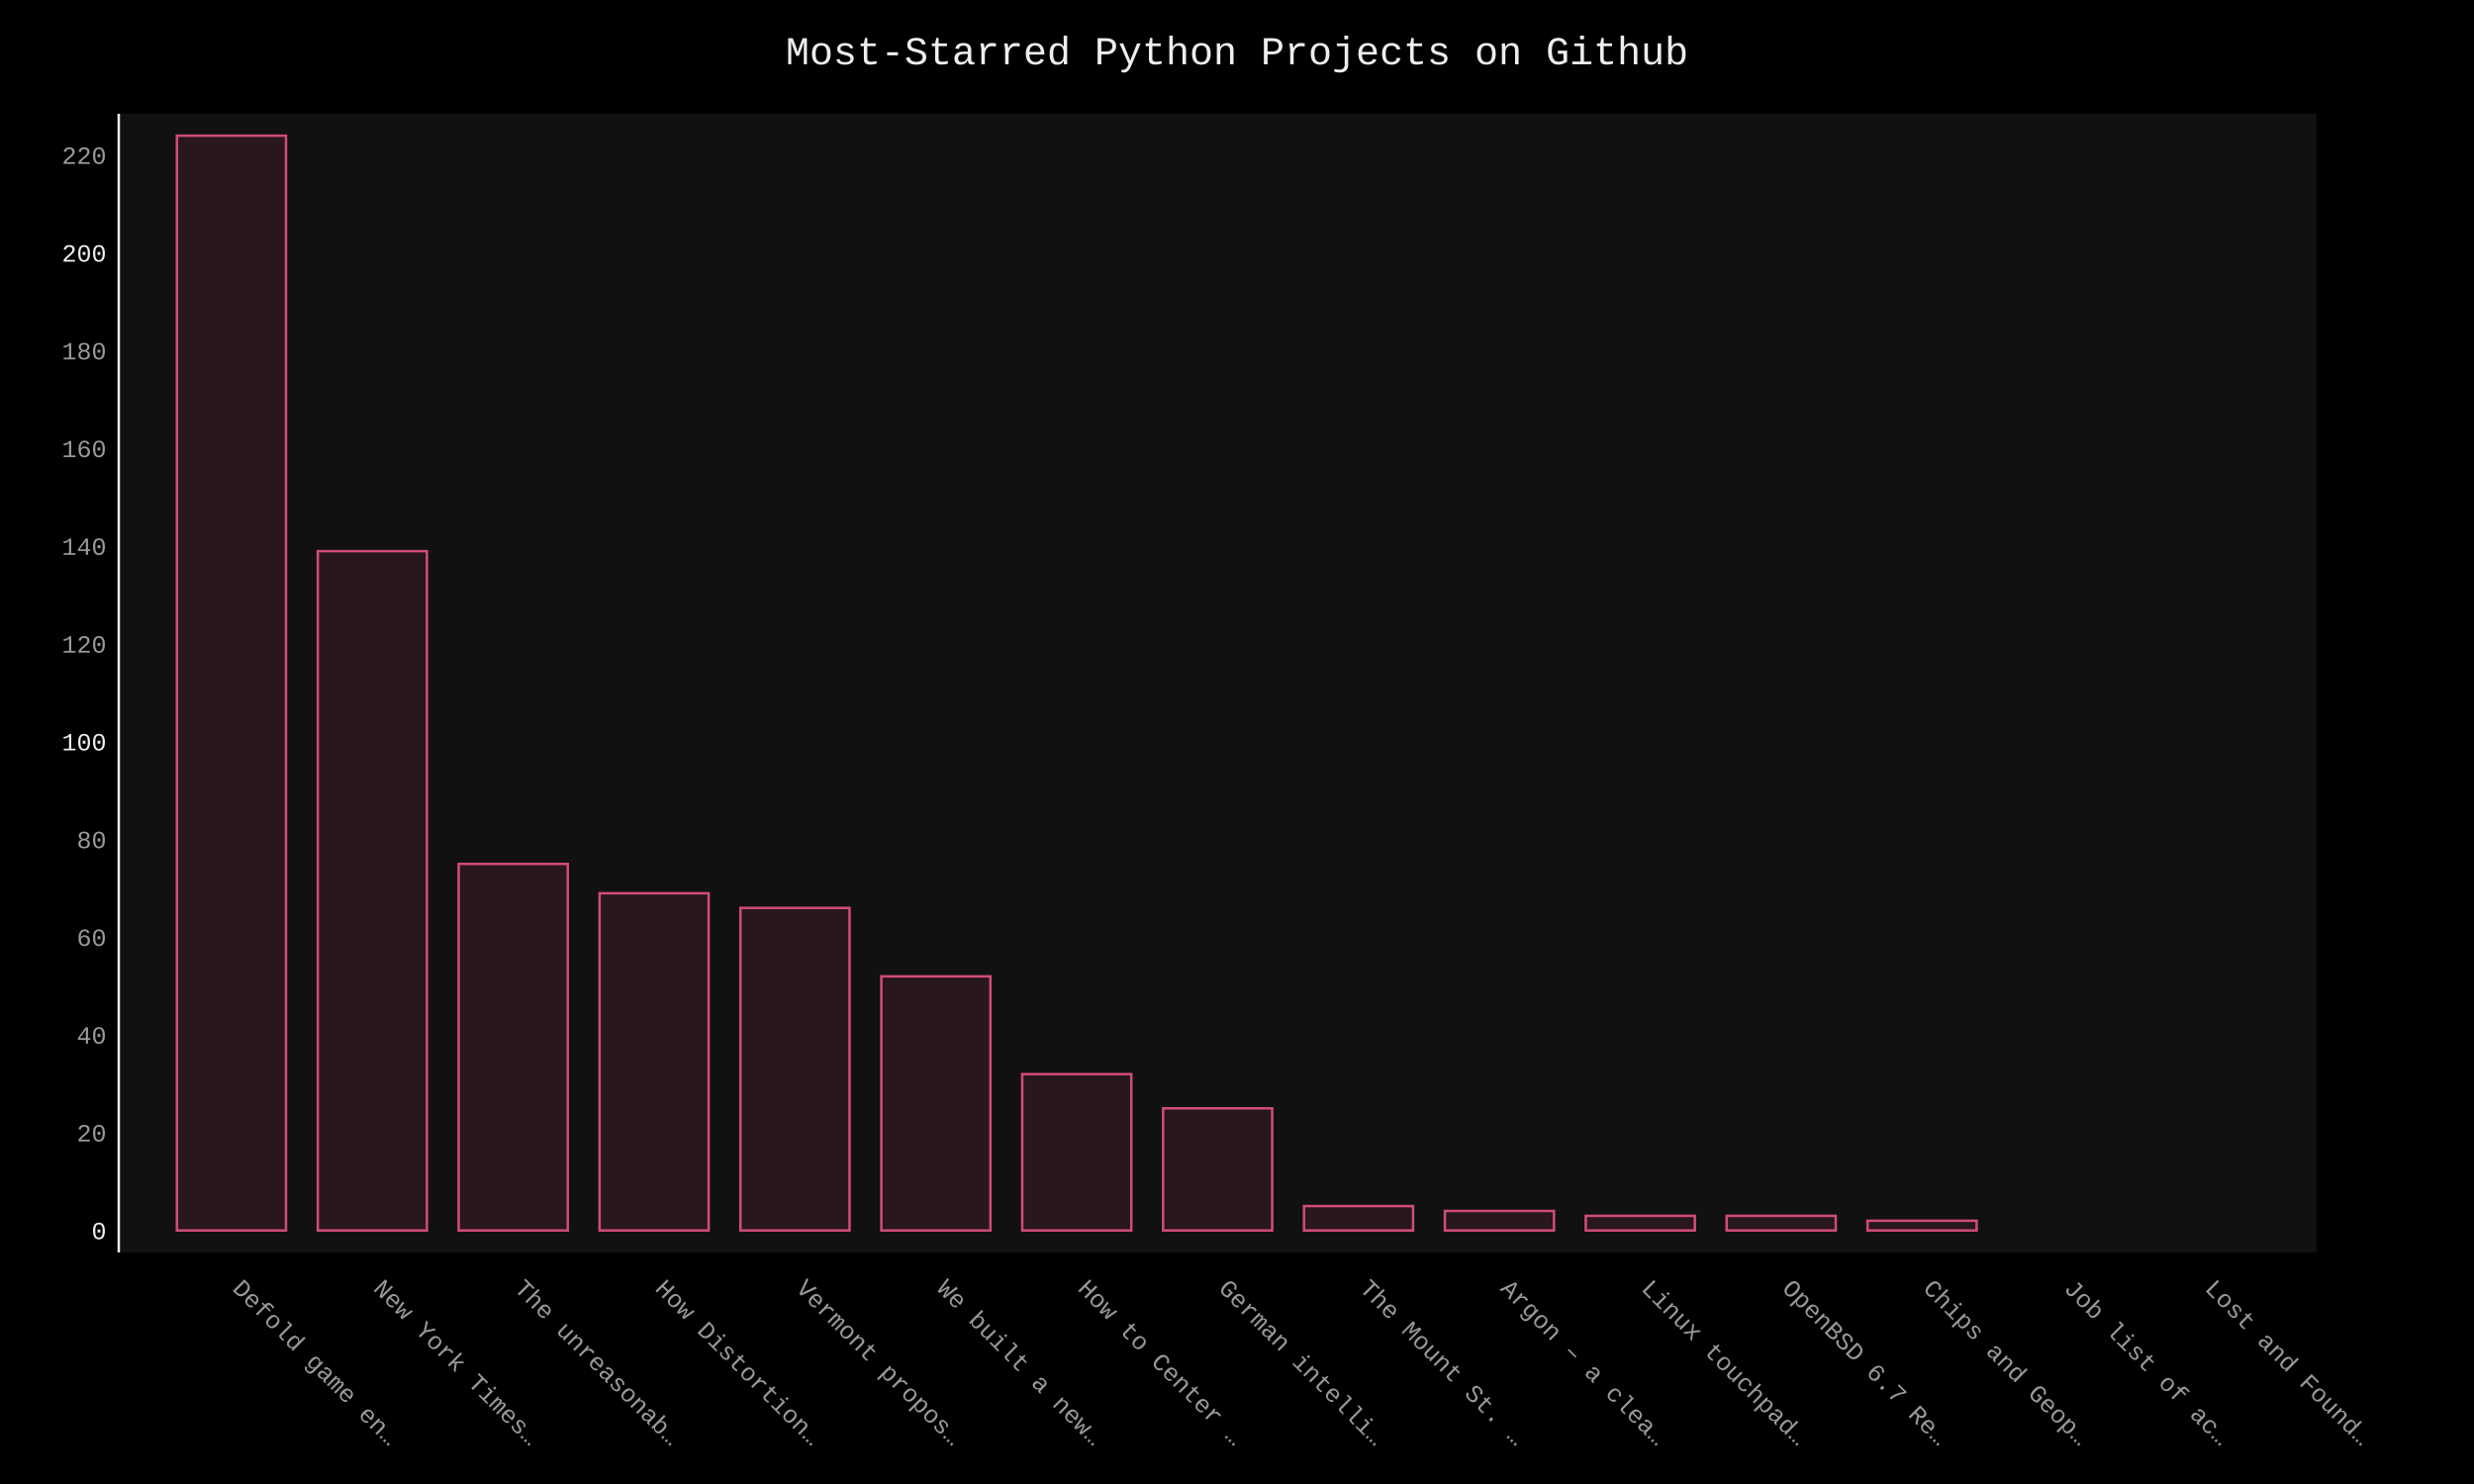
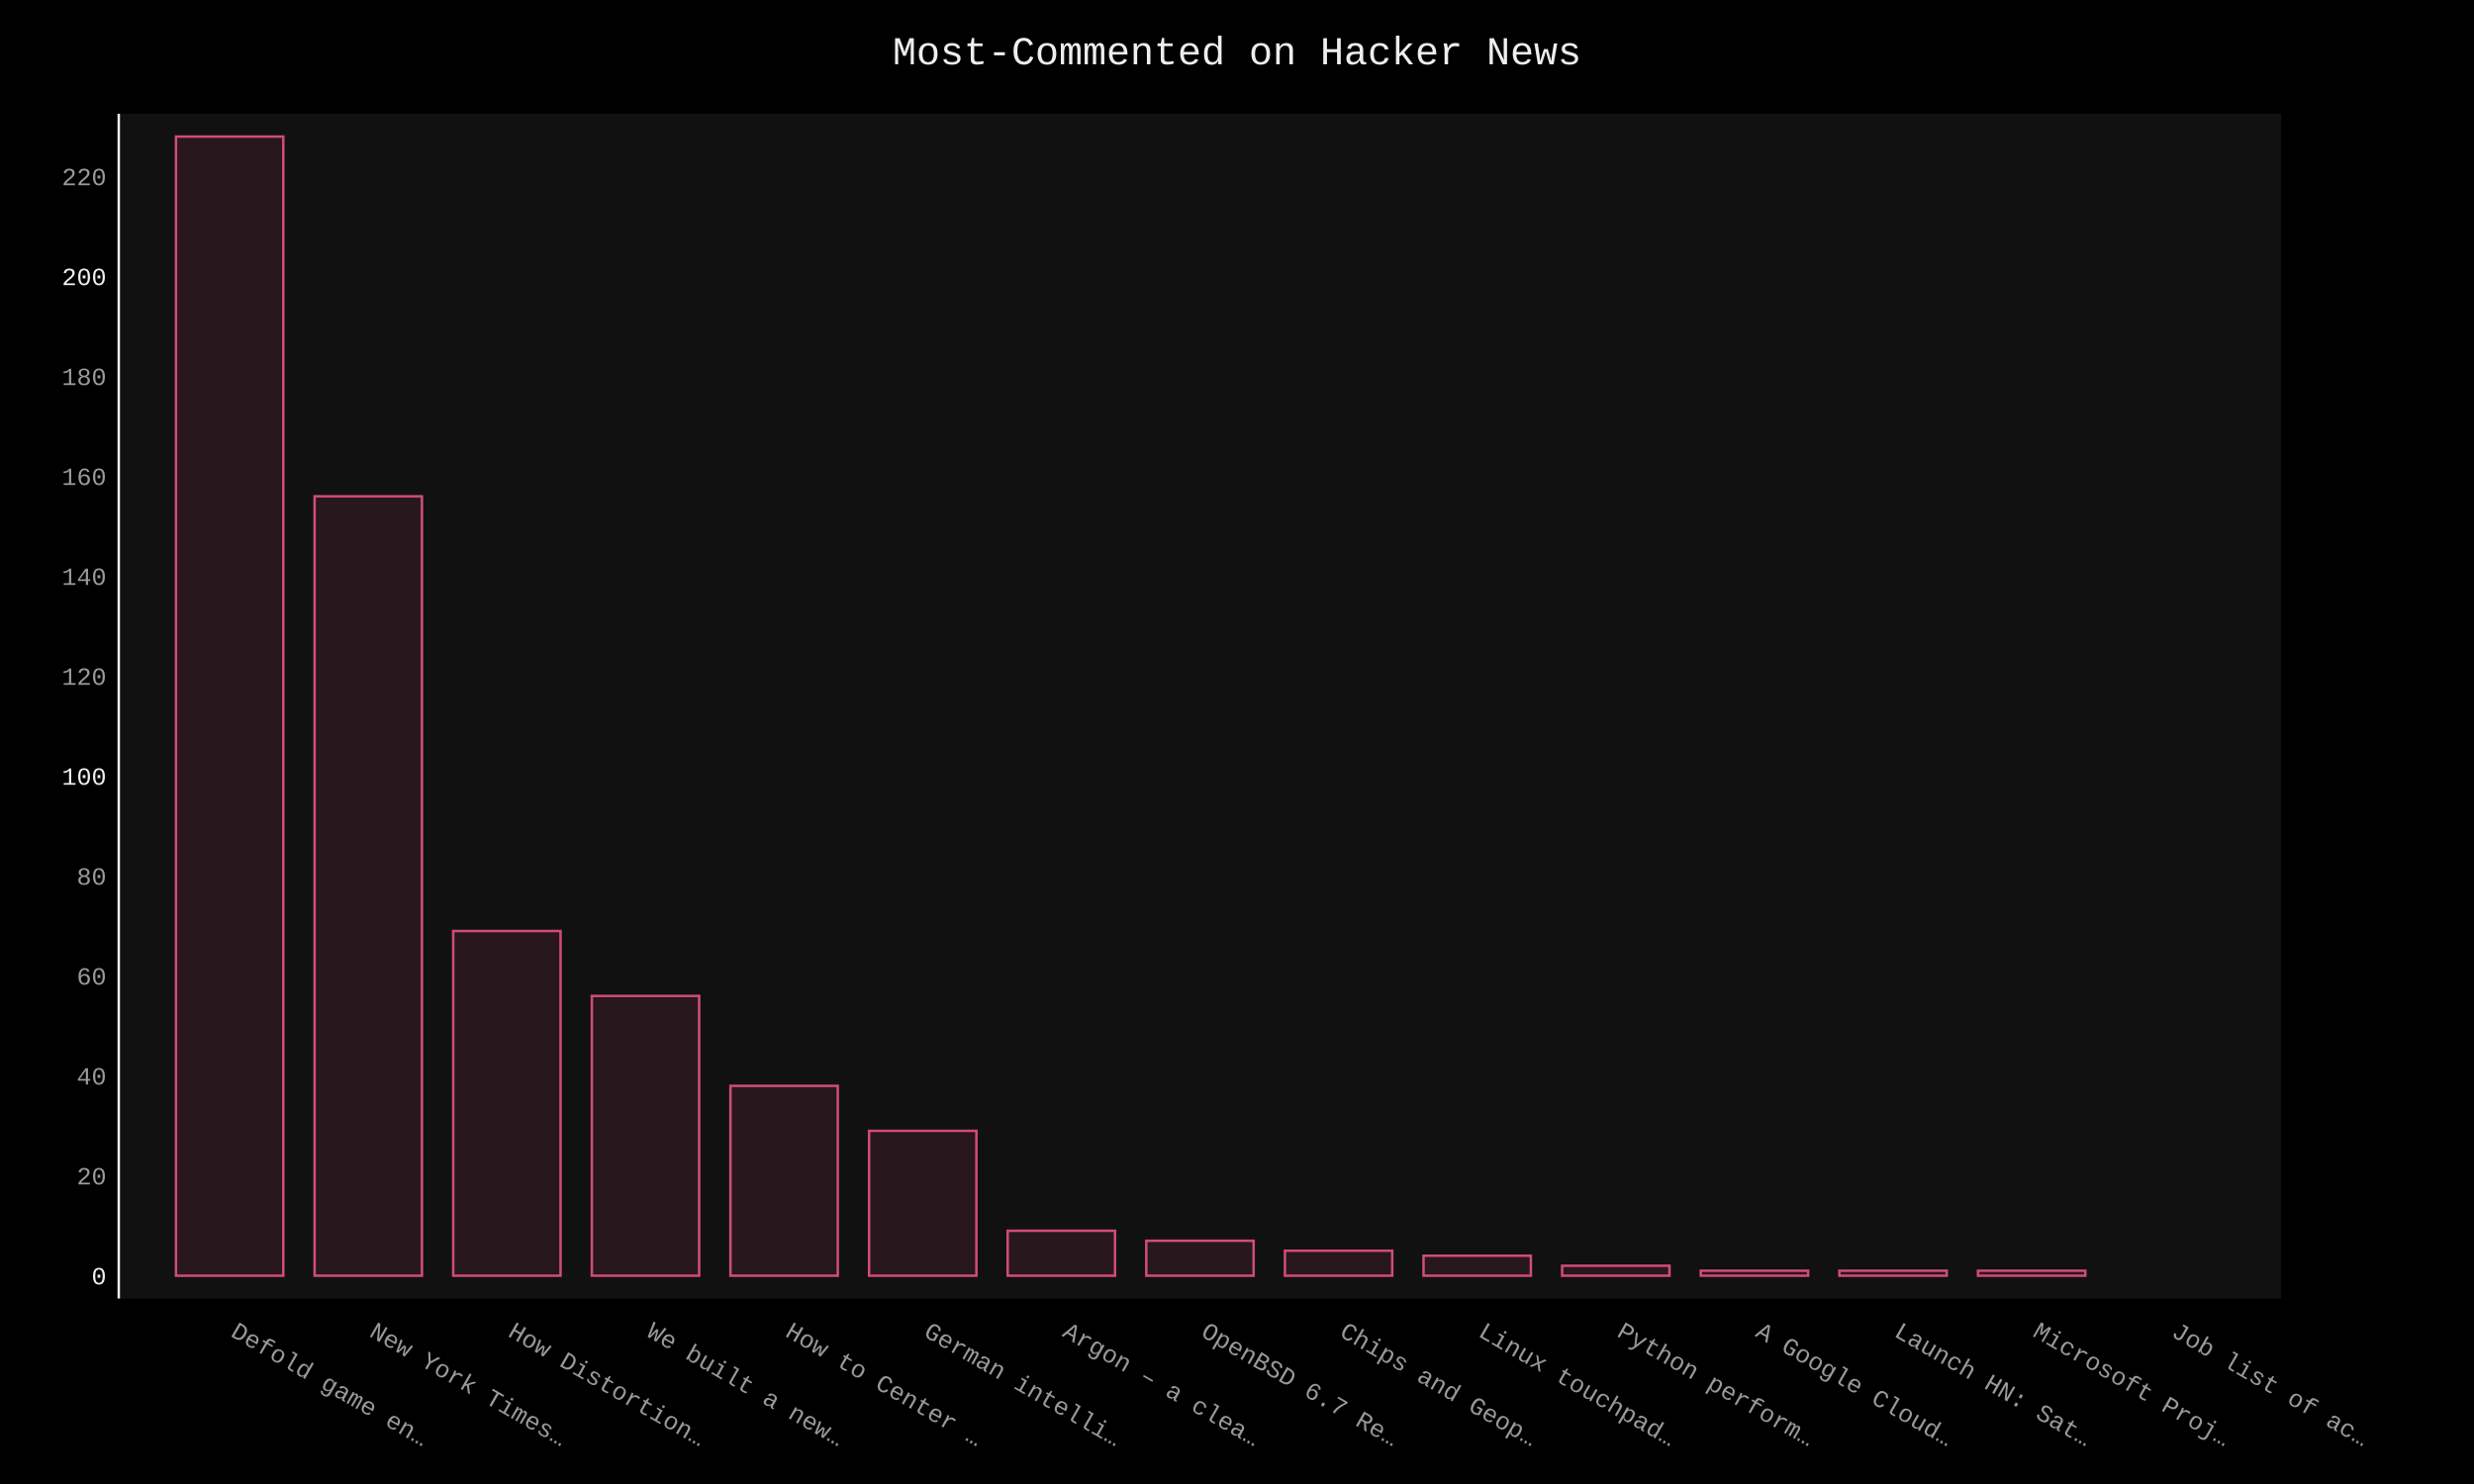
- <svg xmlns="http://www.w3.org/2000/svg" xmlns:xlink="http://www.w3.org/1999/xlink" id="chart-319c20de-16f6-4946-b63c-a4379d2d5cc1" class="pygal-chart" viewBox="0 0 1000 600">
+ <svg xmlns="http://www.w3.org/2000/svg" xmlns:xlink="http://www.w3.org/1999/xlink" id="chart-d5d75589-04b6-4470-a7b1-69fcac5c3718" class="pygal-chart" viewBox="0 0 1000 600">
  <defs>
-     <style type="text/css">#chart-319c20de-16f6-4946-b63c-a4379d2d5cc1{-webkit-user-select:none;-webkit-font-smoothing:antialiased;font-family:Consolas,"Liberation Mono",Menlo,Courier,monospace}#chart-319c20de-16f6-4946-b63c-a4379d2d5cc1 .title{font-family:Consolas,"Liberation Mono",Menlo,Courier,monospace;font-size:16px}#chart-319c20de-16f6-4946-b63c-a4379d2d5cc1 .legends .legend text{font-family:Consolas,"Liberation Mono",Menlo,Courier,monospace;font-size:14px}#chart-319c20de-16f6-4946-b63c-a4379d2d5cc1 .axis text{font-family:Consolas,"Liberation Mono",Menlo,Courier,monospace;font-size:10px}#chart-319c20de-16f6-4946-b63c-a4379d2d5cc1 .axis text.major{font-family:Consolas,"Liberation Mono",Menlo,Courier,monospace;font-size:10px}#chart-319c20de-16f6-4946-b63c-a4379d2d5cc1 .text-overlay text.value{font-family:Consolas,"Liberation Mono",Menlo,Courier,monospace;font-size:16px}#chart-319c20de-16f6-4946-b63c-a4379d2d5cc1 .text-overlay text.label{font-family:Consolas,"Liberation Mono",Menlo,Courier,monospace;font-size:10px}#chart-319c20de-16f6-4946-b63c-a4379d2d5cc1 .tooltip{font-family:Consolas,"Liberation Mono",Menlo,Courier,monospace;font-size:14px}#chart-319c20de-16f6-4946-b63c-a4379d2d5cc1 text.no_data{font-family:Consolas,"Liberation Mono",Menlo,Courier,monospace;font-size:64px}
- #chart-319c20de-16f6-4946-b63c-a4379d2d5cc1{background-color:black}#chart-319c20de-16f6-4946-b63c-a4379d2d5cc1 path,#chart-319c20de-16f6-4946-b63c-a4379d2d5cc1 line,#chart-319c20de-16f6-4946-b63c-a4379d2d5cc1 rect,#chart-319c20de-16f6-4946-b63c-a4379d2d5cc1 circle{-webkit-transition:1s ease-out;-moz-transition:1s ease-out;transition:1s ease-out}#chart-319c20de-16f6-4946-b63c-a4379d2d5cc1 .graph &gt; .background{fill:black}#chart-319c20de-16f6-4946-b63c-a4379d2d5cc1 .plot &gt; .background{fill:#111}#chart-319c20de-16f6-4946-b63c-a4379d2d5cc1 .graph{fill:#999}#chart-319c20de-16f6-4946-b63c-a4379d2d5cc1 text.no_data{fill:#eee}#chart-319c20de-16f6-4946-b63c-a4379d2d5cc1 .title{fill:#eee}#chart-319c20de-16f6-4946-b63c-a4379d2d5cc1 .legends .legend text{fill:#999}#chart-319c20de-16f6-4946-b63c-a4379d2d5cc1 .legends .legend:hover text{fill:#eee}#chart-319c20de-16f6-4946-b63c-a4379d2d5cc1 .axis .line{stroke:#eee}#chart-319c20de-16f6-4946-b63c-a4379d2d5cc1 .axis .guide.line{stroke:#555}#chart-319c20de-16f6-4946-b63c-a4379d2d5cc1 .axis .major.line{stroke:#999}#chart-319c20de-16f6-4946-b63c-a4379d2d5cc1 .axis text.major{fill:#eee}#chart-319c20de-16f6-4946-b63c-a4379d2d5cc1 .axis.y .guides:hover .guide.line,#chart-319c20de-16f6-4946-b63c-a4379d2d5cc1 .line-graph .axis.x .guides:hover .guide.line,#chart-319c20de-16f6-4946-b63c-a4379d2d5cc1 .stackedline-graph .axis.x .guides:hover .guide.line,#chart-319c20de-16f6-4946-b63c-a4379d2d5cc1 .xy-graph .axis.x .guides:hover .guide.line{stroke:#eee}#chart-319c20de-16f6-4946-b63c-a4379d2d5cc1 .axis .guides:hover text{fill:#eee}#chart-319c20de-16f6-4946-b63c-a4379d2d5cc1 .reactive{fill-opacity:.1;stroke-opacity:.8}#chart-319c20de-16f6-4946-b63c-a4379d2d5cc1 .ci{stroke:#999}#chart-319c20de-16f6-4946-b63c-a4379d2d5cc1 .reactive.active,#chart-319c20de-16f6-4946-b63c-a4379d2d5cc1 .active .reactive{fill-opacity:.75;stroke-opacity:.9;stroke-width:4}#chart-319c20de-16f6-4946-b63c-a4379d2d5cc1 .ci .reactive.active{stroke-width:1.5}#chart-319c20de-16f6-4946-b63c-a4379d2d5cc1 .series text{fill:#eee}#chart-319c20de-16f6-4946-b63c-a4379d2d5cc1 .tooltip rect{fill:#111;stroke:#eee;-webkit-transition:opacity 1s ease-out;-moz-transition:opacity 1s ease-out;transition:opacity 1s ease-out}#chart-319c20de-16f6-4946-b63c-a4379d2d5cc1 .tooltip .label{fill:#999}#chart-319c20de-16f6-4946-b63c-a4379d2d5cc1 .tooltip .label{fill:#999}#chart-319c20de-16f6-4946-b63c-a4379d2d5cc1 .tooltip .legend{font-size:.8em;fill:#555}#chart-319c20de-16f6-4946-b63c-a4379d2d5cc1 .tooltip .x_label{font-size:.6em;fill:#eee}#chart-319c20de-16f6-4946-b63c-a4379d2d5cc1 .tooltip .xlink{font-size:.5em;text-decoration:underline}#chart-319c20de-16f6-4946-b63c-a4379d2d5cc1 .tooltip .value{font-size:1.5em}#chart-319c20de-16f6-4946-b63c-a4379d2d5cc1 .bound{font-size:.5em}#chart-319c20de-16f6-4946-b63c-a4379d2d5cc1 .max-value{font-size:.75em;fill:#555}#chart-319c20de-16f6-4946-b63c-a4379d2d5cc1 .map-element{fill:#111;stroke:#555 !important}#chart-319c20de-16f6-4946-b63c-a4379d2d5cc1 .map-element .reactive{fill-opacity:inherit;stroke-opacity:inherit}#chart-319c20de-16f6-4946-b63c-a4379d2d5cc1 .color-0,#chart-319c20de-16f6-4946-b63c-a4379d2d5cc1 .color-0 a:visited{stroke:#ff5995;fill:#ff5995}#chart-319c20de-16f6-4946-b63c-a4379d2d5cc1 .text-overlay .color-0 text{fill:black}
- #chart-319c20de-16f6-4946-b63c-a4379d2d5cc1 text.no_data{text-anchor:middle}#chart-319c20de-16f6-4946-b63c-a4379d2d5cc1 .guide.line{fill:none}#chart-319c20de-16f6-4946-b63c-a4379d2d5cc1 .centered{text-anchor:middle}#chart-319c20de-16f6-4946-b63c-a4379d2d5cc1 .title{text-anchor:middle}#chart-319c20de-16f6-4946-b63c-a4379d2d5cc1 .legends .legend text{fill-opacity:1}#chart-319c20de-16f6-4946-b63c-a4379d2d5cc1 .axis.x text{text-anchor:middle}#chart-319c20de-16f6-4946-b63c-a4379d2d5cc1 .axis.x:not(.web) text[transform]{text-anchor:start}#chart-319c20de-16f6-4946-b63c-a4379d2d5cc1 .axis.x:not(.web) text[transform].backwards{text-anchor:end}#chart-319c20de-16f6-4946-b63c-a4379d2d5cc1 .axis.y text{text-anchor:end}#chart-319c20de-16f6-4946-b63c-a4379d2d5cc1 .axis.y text[transform].backwards{text-anchor:start}#chart-319c20de-16f6-4946-b63c-a4379d2d5cc1 .axis.y2 text{text-anchor:start}#chart-319c20de-16f6-4946-b63c-a4379d2d5cc1 .axis.y2 text[transform].backwards{text-anchor:end}#chart-319c20de-16f6-4946-b63c-a4379d2d5cc1 .axis .guide.line{stroke-dasharray:4,4}#chart-319c20de-16f6-4946-b63c-a4379d2d5cc1 .axis .major.guide.line{stroke-dasharray:6,6}#chart-319c20de-16f6-4946-b63c-a4379d2d5cc1 .horizontal .axis.y .guide.line,#chart-319c20de-16f6-4946-b63c-a4379d2d5cc1 .horizontal .axis.y2 .guide.line,#chart-319c20de-16f6-4946-b63c-a4379d2d5cc1 .vertical .axis.x .guide.line{opacity:0}#chart-319c20de-16f6-4946-b63c-a4379d2d5cc1 .horizontal .axis.always_show .guide.line,#chart-319c20de-16f6-4946-b63c-a4379d2d5cc1 .vertical .axis.always_show .guide.line{opacity:1 !important}#chart-319c20de-16f6-4946-b63c-a4379d2d5cc1 .axis.y .guides:hover .guide.line,#chart-319c20de-16f6-4946-b63c-a4379d2d5cc1 .axis.y2 .guides:hover .guide.line,#chart-319c20de-16f6-4946-b63c-a4379d2d5cc1 .axis.x .guides:hover .guide.line{opacity:1}#chart-319c20de-16f6-4946-b63c-a4379d2d5cc1 .axis .guides:hover text{opacity:1}#chart-319c20de-16f6-4946-b63c-a4379d2d5cc1 .nofill{fill:none}#chart-319c20de-16f6-4946-b63c-a4379d2d5cc1 .subtle-fill{fill-opacity:.2}#chart-319c20de-16f6-4946-b63c-a4379d2d5cc1 .dot{stroke-width:1px;fill-opacity:1}#chart-319c20de-16f6-4946-b63c-a4379d2d5cc1 .dot.active{stroke-width:5px}#chart-319c20de-16f6-4946-b63c-a4379d2d5cc1 .dot.negative{fill:transparent}#chart-319c20de-16f6-4946-b63c-a4379d2d5cc1 text,#chart-319c20de-16f6-4946-b63c-a4379d2d5cc1 tspan{stroke:none !important}#chart-319c20de-16f6-4946-b63c-a4379d2d5cc1 .series text.active{opacity:1}#chart-319c20de-16f6-4946-b63c-a4379d2d5cc1 .tooltip rect{fill-opacity:.95;stroke-width:.5}#chart-319c20de-16f6-4946-b63c-a4379d2d5cc1 .tooltip text{fill-opacity:1}#chart-319c20de-16f6-4946-b63c-a4379d2d5cc1 .showable{visibility:hidden}#chart-319c20de-16f6-4946-b63c-a4379d2d5cc1 .showable.shown{visibility:visible}#chart-319c20de-16f6-4946-b63c-a4379d2d5cc1 .gauge-background{fill:rgba(229,229,229,1);stroke:none}#chart-319c20de-16f6-4946-b63c-a4379d2d5cc1 .bg-lines{stroke:black;stroke-width:2px}</style>
+     <style type="text/css">#chart-d5d75589-04b6-4470-a7b1-69fcac5c3718{-webkit-user-select:none;-webkit-font-smoothing:antialiased;font-family:Consolas,"Liberation Mono",Menlo,Courier,monospace}#chart-d5d75589-04b6-4470-a7b1-69fcac5c3718 .title{font-family:Consolas,"Liberation Mono",Menlo,Courier,monospace;font-size:16px}#chart-d5d75589-04b6-4470-a7b1-69fcac5c3718 .legends .legend text{font-family:Consolas,"Liberation Mono",Menlo,Courier,monospace;font-size:14px}#chart-d5d75589-04b6-4470-a7b1-69fcac5c3718 .axis text{font-family:Consolas,"Liberation Mono",Menlo,Courier,monospace;font-size:10px}#chart-d5d75589-04b6-4470-a7b1-69fcac5c3718 .axis text.major{font-family:Consolas,"Liberation Mono",Menlo,Courier,monospace;font-size:10px}#chart-d5d75589-04b6-4470-a7b1-69fcac5c3718 .text-overlay text.value{font-family:Consolas,"Liberation Mono",Menlo,Courier,monospace;font-size:16px}#chart-d5d75589-04b6-4470-a7b1-69fcac5c3718 .text-overlay text.label{font-family:Consolas,"Liberation Mono",Menlo,Courier,monospace;font-size:10px}#chart-d5d75589-04b6-4470-a7b1-69fcac5c3718 .tooltip{font-family:Consolas,"Liberation Mono",Menlo,Courier,monospace;font-size:14px}#chart-d5d75589-04b6-4470-a7b1-69fcac5c3718 text.no_data{font-family:Consolas,"Liberation Mono",Menlo,Courier,monospace;font-size:64px}
+ #chart-d5d75589-04b6-4470-a7b1-69fcac5c3718{background-color:black}#chart-d5d75589-04b6-4470-a7b1-69fcac5c3718 path,#chart-d5d75589-04b6-4470-a7b1-69fcac5c3718 line,#chart-d5d75589-04b6-4470-a7b1-69fcac5c3718 rect,#chart-d5d75589-04b6-4470-a7b1-69fcac5c3718 circle{-webkit-transition:1s ease-out;-moz-transition:1s ease-out;transition:1s ease-out}#chart-d5d75589-04b6-4470-a7b1-69fcac5c3718 .graph &gt; .background{fill:black}#chart-d5d75589-04b6-4470-a7b1-69fcac5c3718 .plot &gt; .background{fill:#111}#chart-d5d75589-04b6-4470-a7b1-69fcac5c3718 .graph{fill:#999}#chart-d5d75589-04b6-4470-a7b1-69fcac5c3718 text.no_data{fill:#eee}#chart-d5d75589-04b6-4470-a7b1-69fcac5c3718 .title{fill:#eee}#chart-d5d75589-04b6-4470-a7b1-69fcac5c3718 .legends .legend text{fill:#999}#chart-d5d75589-04b6-4470-a7b1-69fcac5c3718 .legends .legend:hover text{fill:#eee}#chart-d5d75589-04b6-4470-a7b1-69fcac5c3718 .axis .line{stroke:#eee}#chart-d5d75589-04b6-4470-a7b1-69fcac5c3718 .axis .guide.line{stroke:#555}#chart-d5d75589-04b6-4470-a7b1-69fcac5c3718 .axis .major.line{stroke:#999}#chart-d5d75589-04b6-4470-a7b1-69fcac5c3718 .axis text.major{fill:#eee}#chart-d5d75589-04b6-4470-a7b1-69fcac5c3718 .axis.y .guides:hover .guide.line,#chart-d5d75589-04b6-4470-a7b1-69fcac5c3718 .line-graph .axis.x .guides:hover .guide.line,#chart-d5d75589-04b6-4470-a7b1-69fcac5c3718 .stackedline-graph .axis.x .guides:hover .guide.line,#chart-d5d75589-04b6-4470-a7b1-69fcac5c3718 .xy-graph .axis.x .guides:hover .guide.line{stroke:#eee}#chart-d5d75589-04b6-4470-a7b1-69fcac5c3718 .axis .guides:hover text{fill:#eee}#chart-d5d75589-04b6-4470-a7b1-69fcac5c3718 .reactive{fill-opacity:.1;stroke-opacity:.8}#chart-d5d75589-04b6-4470-a7b1-69fcac5c3718 .ci{stroke:#999}#chart-d5d75589-04b6-4470-a7b1-69fcac5c3718 .reactive.active,#chart-d5d75589-04b6-4470-a7b1-69fcac5c3718 .active .reactive{fill-opacity:.75;stroke-opacity:.9;stroke-width:4}#chart-d5d75589-04b6-4470-a7b1-69fcac5c3718 .ci .reactive.active{stroke-width:1.5}#chart-d5d75589-04b6-4470-a7b1-69fcac5c3718 .series text{fill:#eee}#chart-d5d75589-04b6-4470-a7b1-69fcac5c3718 .tooltip rect{fill:#111;stroke:#eee;-webkit-transition:opacity 1s ease-out;-moz-transition:opacity 1s ease-out;transition:opacity 1s ease-out}#chart-d5d75589-04b6-4470-a7b1-69fcac5c3718 .tooltip .label{fill:#999}#chart-d5d75589-04b6-4470-a7b1-69fcac5c3718 .tooltip .label{fill:#999}#chart-d5d75589-04b6-4470-a7b1-69fcac5c3718 .tooltip .legend{font-size:.8em;fill:#555}#chart-d5d75589-04b6-4470-a7b1-69fcac5c3718 .tooltip .x_label{font-size:.6em;fill:#eee}#chart-d5d75589-04b6-4470-a7b1-69fcac5c3718 .tooltip .xlink{font-size:.5em;text-decoration:underline}#chart-d5d75589-04b6-4470-a7b1-69fcac5c3718 .tooltip .value{font-size:1.5em}#chart-d5d75589-04b6-4470-a7b1-69fcac5c3718 .bound{font-size:.5em}#chart-d5d75589-04b6-4470-a7b1-69fcac5c3718 .max-value{font-size:.75em;fill:#555}#chart-d5d75589-04b6-4470-a7b1-69fcac5c3718 .map-element{fill:#111;stroke:#555 !important}#chart-d5d75589-04b6-4470-a7b1-69fcac5c3718 .map-element .reactive{fill-opacity:inherit;stroke-opacity:inherit}#chart-d5d75589-04b6-4470-a7b1-69fcac5c3718 .color-0,#chart-d5d75589-04b6-4470-a7b1-69fcac5c3718 .color-0 a:visited{stroke:#ff5995;fill:#ff5995}#chart-d5d75589-04b6-4470-a7b1-69fcac5c3718 .text-overlay .color-0 text{fill:black}
+ #chart-d5d75589-04b6-4470-a7b1-69fcac5c3718 text.no_data{text-anchor:middle}#chart-d5d75589-04b6-4470-a7b1-69fcac5c3718 .guide.line{fill:none}#chart-d5d75589-04b6-4470-a7b1-69fcac5c3718 .centered{text-anchor:middle}#chart-d5d75589-04b6-4470-a7b1-69fcac5c3718 .title{text-anchor:middle}#chart-d5d75589-04b6-4470-a7b1-69fcac5c3718 .legends .legend text{fill-opacity:1}#chart-d5d75589-04b6-4470-a7b1-69fcac5c3718 .axis.x text{text-anchor:middle}#chart-d5d75589-04b6-4470-a7b1-69fcac5c3718 .axis.x:not(.web) text[transform]{text-anchor:start}#chart-d5d75589-04b6-4470-a7b1-69fcac5c3718 .axis.x:not(.web) text[transform].backwards{text-anchor:end}#chart-d5d75589-04b6-4470-a7b1-69fcac5c3718 .axis.y text{text-anchor:end}#chart-d5d75589-04b6-4470-a7b1-69fcac5c3718 .axis.y text[transform].backwards{text-anchor:start}#chart-d5d75589-04b6-4470-a7b1-69fcac5c3718 .axis.y2 text{text-anchor:start}#chart-d5d75589-04b6-4470-a7b1-69fcac5c3718 .axis.y2 text[transform].backwards{text-anchor:end}#chart-d5d75589-04b6-4470-a7b1-69fcac5c3718 .axis .guide.line{stroke-dasharray:4,4}#chart-d5d75589-04b6-4470-a7b1-69fcac5c3718 .axis .major.guide.line{stroke-dasharray:6,6}#chart-d5d75589-04b6-4470-a7b1-69fcac5c3718 .horizontal .axis.y .guide.line,#chart-d5d75589-04b6-4470-a7b1-69fcac5c3718 .horizontal .axis.y2 .guide.line,#chart-d5d75589-04b6-4470-a7b1-69fcac5c3718 .vertical .axis.x .guide.line{opacity:0}#chart-d5d75589-04b6-4470-a7b1-69fcac5c3718 .horizontal .axis.always_show .guide.line,#chart-d5d75589-04b6-4470-a7b1-69fcac5c3718 .vertical .axis.always_show .guide.line{opacity:1 !important}#chart-d5d75589-04b6-4470-a7b1-69fcac5c3718 .axis.y .guides:hover .guide.line,#chart-d5d75589-04b6-4470-a7b1-69fcac5c3718 .axis.y2 .guides:hover .guide.line,#chart-d5d75589-04b6-4470-a7b1-69fcac5c3718 .axis.x .guides:hover .guide.line{opacity:1}#chart-d5d75589-04b6-4470-a7b1-69fcac5c3718 .axis .guides:hover text{opacity:1}#chart-d5d75589-04b6-4470-a7b1-69fcac5c3718 .nofill{fill:none}#chart-d5d75589-04b6-4470-a7b1-69fcac5c3718 .subtle-fill{fill-opacity:.2}#chart-d5d75589-04b6-4470-a7b1-69fcac5c3718 .dot{stroke-width:1px;fill-opacity:1}#chart-d5d75589-04b6-4470-a7b1-69fcac5c3718 .dot.active{stroke-width:5px}#chart-d5d75589-04b6-4470-a7b1-69fcac5c3718 .dot.negative{fill:transparent}#chart-d5d75589-04b6-4470-a7b1-69fcac5c3718 text,#chart-d5d75589-04b6-4470-a7b1-69fcac5c3718 tspan{stroke:none !important}#chart-d5d75589-04b6-4470-a7b1-69fcac5c3718 .series text.active{opacity:1}#chart-d5d75589-04b6-4470-a7b1-69fcac5c3718 .tooltip rect{fill-opacity:.95;stroke-width:.5}#chart-d5d75589-04b6-4470-a7b1-69fcac5c3718 .tooltip text{fill-opacity:1}#chart-d5d75589-04b6-4470-a7b1-69fcac5c3718 .showable{visibility:hidden}#chart-d5d75589-04b6-4470-a7b1-69fcac5c3718 .showable.shown{visibility:visible}#chart-d5d75589-04b6-4470-a7b1-69fcac5c3718 .gauge-background{fill:rgba(229,229,229,1);stroke:none}#chart-d5d75589-04b6-4470-a7b1-69fcac5c3718 .bg-lines{stroke:black;stroke-width:2px}</style>
  </defs>
  <g class="graph bar-graph vertical">
    <rect x="0" y="0" width="1000" height="600" class="background" />
    <g transform="translate(48, 46)" class="plot">
-       <rect x="0" y="0" width="888.36" height="460.36" class="background" />
+       <rect x="0" y="0" width="874.058" height="479.0" class="background" />
      <g class="axis y">
        <g class="guides">
-           <text x="-5" y="455.007" class="major">0</text>
-         </g>
-         <g class="guides">
-           <text x="-5" y="415.485" class="">20</text>
-         </g>
-         <g class="guides">
-           <text x="-5" y="375.962" class="">40</text>
-         </g>
-         <g class="guides">
-           <text x="-5" y="336.439" class="">60</text>
-         </g>
-         <g class="guides">
-           <text x="-5" y="296.917" class="">80</text>
-         </g>
-         <g class="guides">
-           <text x="-5" y="257.394" class="major">100</text>
-         </g>
-         <g class="guides">
-           <text x="-5" y="217.871" class="">120</text>
-         </g>
-         <g class="guides">
-           <text x="-5" y="178.348" class="">140</text>
-         </g>
-         <g class="guides">
-           <text x="-5" y="138.826" class="">160</text>
-         </g>
-         <g class="guides">
-           <text x="-5" y="99.303" class="">180</text>
-         </g>
-         <g class="guides">
-           <text x="-5" y="59.78" class="major">200</text>
-         </g>
-         <g class="guides">
-           <text x="-5" y="20.258" class="">220</text>
+           <text x="-5" y="473.288" class="major">0</text>
+         </g>
+         <g class="guides">
+           <text x="-5" y="432.887" class="">20</text>
+         </g>
+         <g class="guides">
+           <text x="-5" y="392.485" class="">40</text>
+         </g>
+         <g class="guides">
+           <text x="-5" y="352.084" class="">60</text>
+         </g>
+         <g class="guides">
+           <text x="-5" y="311.683" class="">80</text>
+         </g>
+         <g class="guides">
+           <text x="-5" y="271.281" class="major">100</text>
+         </g>
+         <g class="guides">
+           <text x="-5" y="230.88" class="">120</text>
+         </g>
+         <g class="guides">
+           <text x="-5" y="190.478" class="">140</text>
+         </g>
+         <g class="guides">
+           <text x="-5" y="150.077" class="">160</text>
+         </g>
+         <g class="guides">
+           <text x="-5" y="109.675" class="">180</text>
+         </g>
+         <g class="guides">
+           <text x="-5" y="69.274" class="major">200</text>
+         </g>
+         <g class="guides">
+           <text x="-5" y="28.872" class="">220</text>
        </g>
      </g>
      <g class="axis x">
-         <path d="M0 0 v460.36" class="line" />
-         <g class="guides">
-           <path d="M45.557 0 v460.36" class="guide line" />
-           <text x="45.557" y="475.36" class="" transform="rotate(45 45.55694 475.3604)">Defold game en…</text>
-         </g>
-         <g class="guides">
-           <path d="M102.503 0 v460.36" class="guide line" />
-           <text x="102.503" y="475.36" class="" transform="rotate(45 102.5031 475.3604)">New York Times…</text>
-         </g>
-         <g class="guides">
-           <path d="M159.449 0 v460.36" class="guide line" />
-           <text x="159.449" y="475.36" class="" transform="rotate(45 159.4493 475.3604)">The unreasonab…</text>
-         </g>
-         <g class="guides">
-           <path d="M216.395 0 v460.36" class="guide line" />
-           <text x="216.395" y="475.36" class="" transform="rotate(45 216.3955 475.3604)">How Distortion…</text>
-         </g>
-         <g class="guides">
-           <path d="M273.342 0 v460.36" class="guide line" />
-           <text x="273.342" y="475.36" class="" transform="rotate(45 273.3417 475.3604)">Vermont propos…</text>
-         </g>
-         <g class="guides">
-           <path d="M330.288 0 v460.36" class="guide line" />
-           <text x="330.288" y="475.36" class="" transform="rotate(45 330.2878 475.3604)">We built a new…</text>
-         </g>
-         <g class="guides">
-           <path d="M387.234 0 v460.36" class="guide line" />
-           <text x="387.234" y="475.36" class="" transform="rotate(45 387.234 475.3604)">How to Center …</text>
-         </g>
-         <g class="guides">
-           <path d="M444.18 0 v460.36" class="guide line" />
-           <text x="444.18" y="475.36" class="" transform="rotate(45 444.1802 475.3604)">German intelli…</text>
-         </g>
-         <g class="guides">
-           <path d="M501.126 0 v460.36" class="guide line" />
-           <text x="501.126" y="475.36" class="" transform="rotate(45 501.1264 475.3604)">The Mount St. …</text>
-         </g>
-         <g class="guides">
-           <path d="M558.073 0 v460.36" class="guide line" />
-           <text x="558.073" y="475.36" class="" transform="rotate(45 558.0726 475.3604)">Argon – a clea…</text>
-         </g>
-         <g class="guides">
-           <path d="M615.019 0 v460.36" class="guide line" />
-           <text x="615.019" y="475.36" class="" transform="rotate(45 615.0187 475.3604)">Linux touchpad…</text>
-         </g>
-         <g class="guides">
-           <path d="M671.965 0 v460.36" class="guide line" />
-           <text x="671.965" y="475.36" class="" transform="rotate(45 671.9649 475.3604)">OpenBSD 6.7 Re…</text>
-         </g>
-         <g class="guides">
-           <path d="M728.911 0 v460.36" class="guide line" />
-           <text x="728.911" y="475.36" class="" transform="rotate(45 728.9111 475.3604)">Chips and Geop…</text>
-         </g>
-         <g class="guides">
-           <path d="M785.857 0 v460.36" class="guide line" />
-           <text x="785.857" y="475.36" class="" transform="rotate(45 785.8573 475.3604)">Job list of ac…</text>
-         </g>
-         <g class="guides">
-           <path d="M842.803 0 v460.36" class="guide line" />
-           <text x="842.803" y="475.36" class="" transform="rotate(45 842.8034 475.3604)">Lost and Found…</text>
+         <path d="M0 0 v479" class="line" />
+         <g class="guides">
+           <path d="M44.823 0 v479" class="guide line" />
+           <text x="44.823" y="494.0" class="" transform="rotate(30 44.82347 494)">Defold game en…</text>
+         </g>
+         <g class="guides">
+           <path d="M100.853 0 v479" class="guide line" />
+           <text x="100.853" y="494.0" class="" transform="rotate(30 100.8528 494)">New York Times…</text>
+         </g>
+         <g class="guides">
+           <path d="M156.882 0 v479" class="guide line" />
+           <text x="156.882" y="494.0" class="" transform="rotate(30 156.8822 494)">How Distortion…</text>
+         </g>
+         <g class="guides">
+           <path d="M212.911 0 v479" class="guide line" />
+           <text x="212.911" y="494.0" class="" transform="rotate(30 212.9115 494)">We built a new…</text>
+         </g>
+         <g class="guides">
+           <path d="M268.941 0 v479" class="guide line" />
+           <text x="268.941" y="494.0" class="" transform="rotate(30 268.9408 494)">How to Center …</text>
+         </g>
+         <g class="guides">
+           <path d="M324.97 0 v479" class="guide line" />
+           <text x="324.97" y="494.0" class="" transform="rotate(30 324.9702 494)">German intelli…</text>
+         </g>
+         <g class="guides">
+           <path d="M381 0 v479" class="guide line" />
+           <text x="381" y="494.0" class="" transform="rotate(30 380.9995 494)">Argon – a clea…</text>
+         </g>
+         <g class="guides">
+           <path d="M437.029 0 v479" class="guide line" />
+           <text x="437.029" y="494.0" class="" transform="rotate(30 437.0289 494)">OpenBSD 6.7 Re…</text>
+         </g>
+         <g class="guides">
+           <path d="M493.058 0 v479" class="guide line" />
+           <text x="493.058" y="494.0" class="" transform="rotate(30 493.0582 494)">Chips and Geop…</text>
+         </g>
+         <g class="guides">
+           <path d="M549.088 0 v479" class="guide line" />
+           <text x="549.088" y="494.0" class="" transform="rotate(30 549.0875 494)">Linux touchpad…</text>
+         </g>
+         <g class="guides">
+           <path d="M605.117 0 v479" class="guide line" />
+           <text x="605.117" y="494.0" class="" transform="rotate(30 605.1169 494)">Python perform…</text>
+         </g>
+         <g class="guides">
+           <path d="M661.146 0 v479" class="guide line" />
+           <text x="661.146" y="494.0" class="" transform="rotate(30 661.1462 494)">A Google Cloud…</text>
+         </g>
+         <g class="guides">
+           <path d="M717.176 0 v479" class="guide line" />
+           <text x="717.176" y="494.0" class="" transform="rotate(30 717.1756 494)">Launch HN: Sat…</text>
+         </g>
+         <g class="guides">
+           <path d="M773.205 0 v479" class="guide line" />
+           <text x="773.205" y="494.0" class="" transform="rotate(30 773.2049 494)">Microsoft Proj…</text>
+         </g>
+         <g class="guides">
+           <path d="M829.234 0 v479" class="guide line" />
+           <text x="829.234" y="494.0" class="" transform="rotate(30 829.2342 494)">Job list of ac…</text>
        </g>
      </g>
      <g class="series serie-0 color-0">
        <g class="bars">
          <g class="bar">
            <a target="_blank" xlink:href="http://news.ycombinator.com/item?id=23232648">
-               <rect x="23.507" y="8.853" rx="0" ry="0" width="44.099" height="442.654" class="rect reactive tooltip-trigger" />
+               <rect x="23.129" y="9.212" rx="0" ry="0" width="43.389" height="460.577" class="rect reactive tooltip-trigger" />
            </a>
          </g>
          <g class="bar">
            <a target="_blank" xlink:href="http://news.ycombinator.com/item?id=23235141">
-               <rect x="80.454" y="176.825" rx="0" ry="0" width="44.099" height="274.683" class="rect reactive tooltip-trigger" />
-             </a>
-           </g>
-           <g class="bar">
-             <a target="_blank" xlink:href="http://news.ycombinator.com/item?id=23231361">
-               <rect x="137.4" y="303.297" rx="0" ry="0" width="44.099" height="148.21" class="rect reactive tooltip-trigger" />
+               <rect x="79.158" y="154.657" rx="0" ry="0" width="43.389" height="315.132" class="rect reactive tooltip-trigger" />
            </a>
          </g>
          <g class="bar">
            <a target="_blank" xlink:href="http://news.ycombinator.com/item?id=23232268">
-               <rect x="194.346" y="315.154" rx="0" ry="0" width="44.099" height="136.353" class="rect reactive tooltip-trigger" />
-             </a>
-           </g>
-           <g class="bar">
-             <a target="_blank" xlink:href="http://news.ycombinator.com/item?id=23234135">
-               <rect x="251.292" y="321.082" rx="0" ry="0" width="44.099" height="130.425" class="rect reactive tooltip-trigger" />
+               <rect x="135.188" y="330.403" rx="0" ry="0" width="43.389" height="139.385" class="rect reactive tooltip-trigger" />
            </a>
          </g>
          <g class="bar">
            <a target="_blank" xlink:href="http://news.ycombinator.com/item?id=23234771">
-               <rect x="308.238" y="348.748" rx="0" ry="0" width="44.099" height="102.759" class="rect reactive tooltip-trigger" />
+               <rect x="191.217" y="356.664" rx="0" ry="0" width="43.389" height="113.124" class="rect reactive tooltip-trigger" />
            </a>
          </g>
          <g class="bar">
            <a target="_blank" xlink:href="http://news.ycombinator.com/item?id=23235278">
-               <rect x="365.184" y="388.271" rx="0" ry="0" width="44.099" height="63.236" class="rect reactive tooltip-trigger" />
+               <rect x="247.246" y="393.026" rx="0" ry="0" width="43.389" height="76.763" class="rect reactive tooltip-trigger" />
            </a>
          </g>
          <g class="bar">
            <a target="_blank" xlink:href="http://news.ycombinator.com/item?id=23233568">
-               <rect x="422.131" y="402.104" rx="0" ry="0" width="44.099" height="49.403" class="rect reactive tooltip-trigger" />
-             </a>
-           </g>
-           <g class="bar">
-             <a target="_blank" xlink:href="http://news.ycombinator.com/item?id=23226373">
-               <rect x="479.077" y="441.627" rx="0" ry="0" width="44.099" height="9.881" class="rect reactive tooltip-trigger" />
+               <rect x="303.276" y="411.206" rx="0" ry="0" width="43.389" height="58.582" class="rect reactive tooltip-trigger" />
            </a>
          </g>
          <g class="bar">
            <a target="_blank" xlink:href="http://news.ycombinator.com/item?id=23235213">
-               <rect x="536.023" y="443.603" rx="0" ry="0" width="44.099" height="7.905" class="rect reactive tooltip-trigger" />
+               <rect x="359.305" y="451.608" rx="0" ry="0" width="43.389" height="18.181" class="rect reactive tooltip-trigger" />
+             </a>
+           </g>
+           <g class="bar">
+             <a target="_blank" xlink:href="http://news.ycombinator.com/item?id=23235182">
+               <rect x="415.334" y="455.648" rx="0" ry="0" width="43.389" height="14.141" class="rect reactive tooltip-trigger" />
+             </a>
+           </g>
+           <g class="bar">
+             <a target="_blank" xlink:href="http://news.ycombinator.com/item?id=23235692">
+               <rect x="471.364" y="459.688" rx="0" ry="0" width="43.389" height="10.1" class="rect reactive tooltip-trigger" />
            </a>
          </g>
          <g class="bar">
            <a target="_blank" xlink:href="http://news.ycombinator.com/item?id=23235609">
-               <rect x="592.969" y="445.579" rx="0" ry="0" width="44.099" height="5.928" class="rect reactive tooltip-trigger" />
-             </a>
-           </g>
-           <g class="bar">
-             <a target="_blank" xlink:href="http://news.ycombinator.com/item?id=23235182">
-               <rect x="649.915" y="445.579" rx="0" ry="0" width="44.099" height="5.928" class="rect reactive tooltip-trigger" />
-             </a>
-           </g>
-           <g class="bar">
-             <a target="_blank" xlink:href="http://news.ycombinator.com/item?id=23235692">
-               <rect x="706.862" y="447.555" rx="0" ry="0" width="44.099" height="3.952" class="rect reactive tooltip-trigger" />
+               <rect x="527.393" y="461.708" rx="0" ry="0" width="43.389" height="8.08" class="rect reactive tooltip-trigger" />
+             </a>
+           </g>
+           <g class="bar">
+             <a target="_blank" xlink:href="http://news.ycombinator.com/item?id=23235930">
+               <rect x="583.422" y="465.748" rx="0" ry="0" width="43.389" height="4.04" class="rect reactive tooltip-trigger" />
+             </a>
+           </g>
+           <g class="bar">
+             <a target="_blank" xlink:href="http://news.ycombinator.com/item?id=23235995">
+               <rect x="639.452" y="467.768" rx="0" ry="0" width="43.389" height="2.02" class="rect reactive tooltip-trigger" />
+             </a>
+           </g>
+           <g class="bar">
+             <a target="_blank" xlink:href="http://news.ycombinator.com/item?id=23236319">
+               <rect x="695.481" y="467.768" rx="0" ry="0" width="43.389" height="2.02" class="rect reactive tooltip-trigger" />
+             </a>
+           </g>
+           <g class="bar">
+             <a target="_blank" xlink:href="http://news.ycombinator.com/item?id=23236241">
+               <rect x="751.51" y="467.768" rx="0" ry="0" width="43.389" height="2.02" class="rect reactive tooltip-trigger" />
            </a>
          </g>
          <g class="bar">
            <a target="_blank" xlink:href="http://news.ycombinator.com/item?id=23235813">
-               <rect x="763.808" y="451.507" rx="0" ry="0" width="44.099" height="0.0" class="rect reactive tooltip-trigger" />
-             </a>
-           </g>
-           <g class="bar">
-             <a target="_blank" xlink:href="http://news.ycombinator.com/item?id=23235067">
-               <rect x="820.754" y="451.507" rx="0" ry="0" width="44.099" height="0.0" class="rect reactive tooltip-trigger" />
+               <rect x="807.54" y="469.788" rx="0" ry="0" width="43.389" height="0.0" class="rect reactive tooltip-trigger" />
            </a>
          </g>
        </g>
      </g>
    </g>
    <g class="titles">
-       <text x="500.0" y="26" class="title plot_title">Most-Starred Python Projects on Github</text>
+       <text x="500.0" y="26" class="title plot_title">Most-Commented on Hacker News</text>
    </g>
    <g transform="translate(48, 46)" class="plot overlay">
      <g class="series serie-0 color-0" />
    </g>
    <g transform="translate(48, 46)" class="plot text-overlay">
      <g class="series serie-0 color-0" />
    </g>
    <g transform="translate(48, 46)" class="plot tooltip-overlay">
      <g transform="translate(0 0)" style="opacity: 0" class="tooltip">
        <rect rx="0" ry="0" width="0" height="0" class="tooltip-box" />
        <g class="text" />
      </g>
    </g>
  </g>
</svg>
